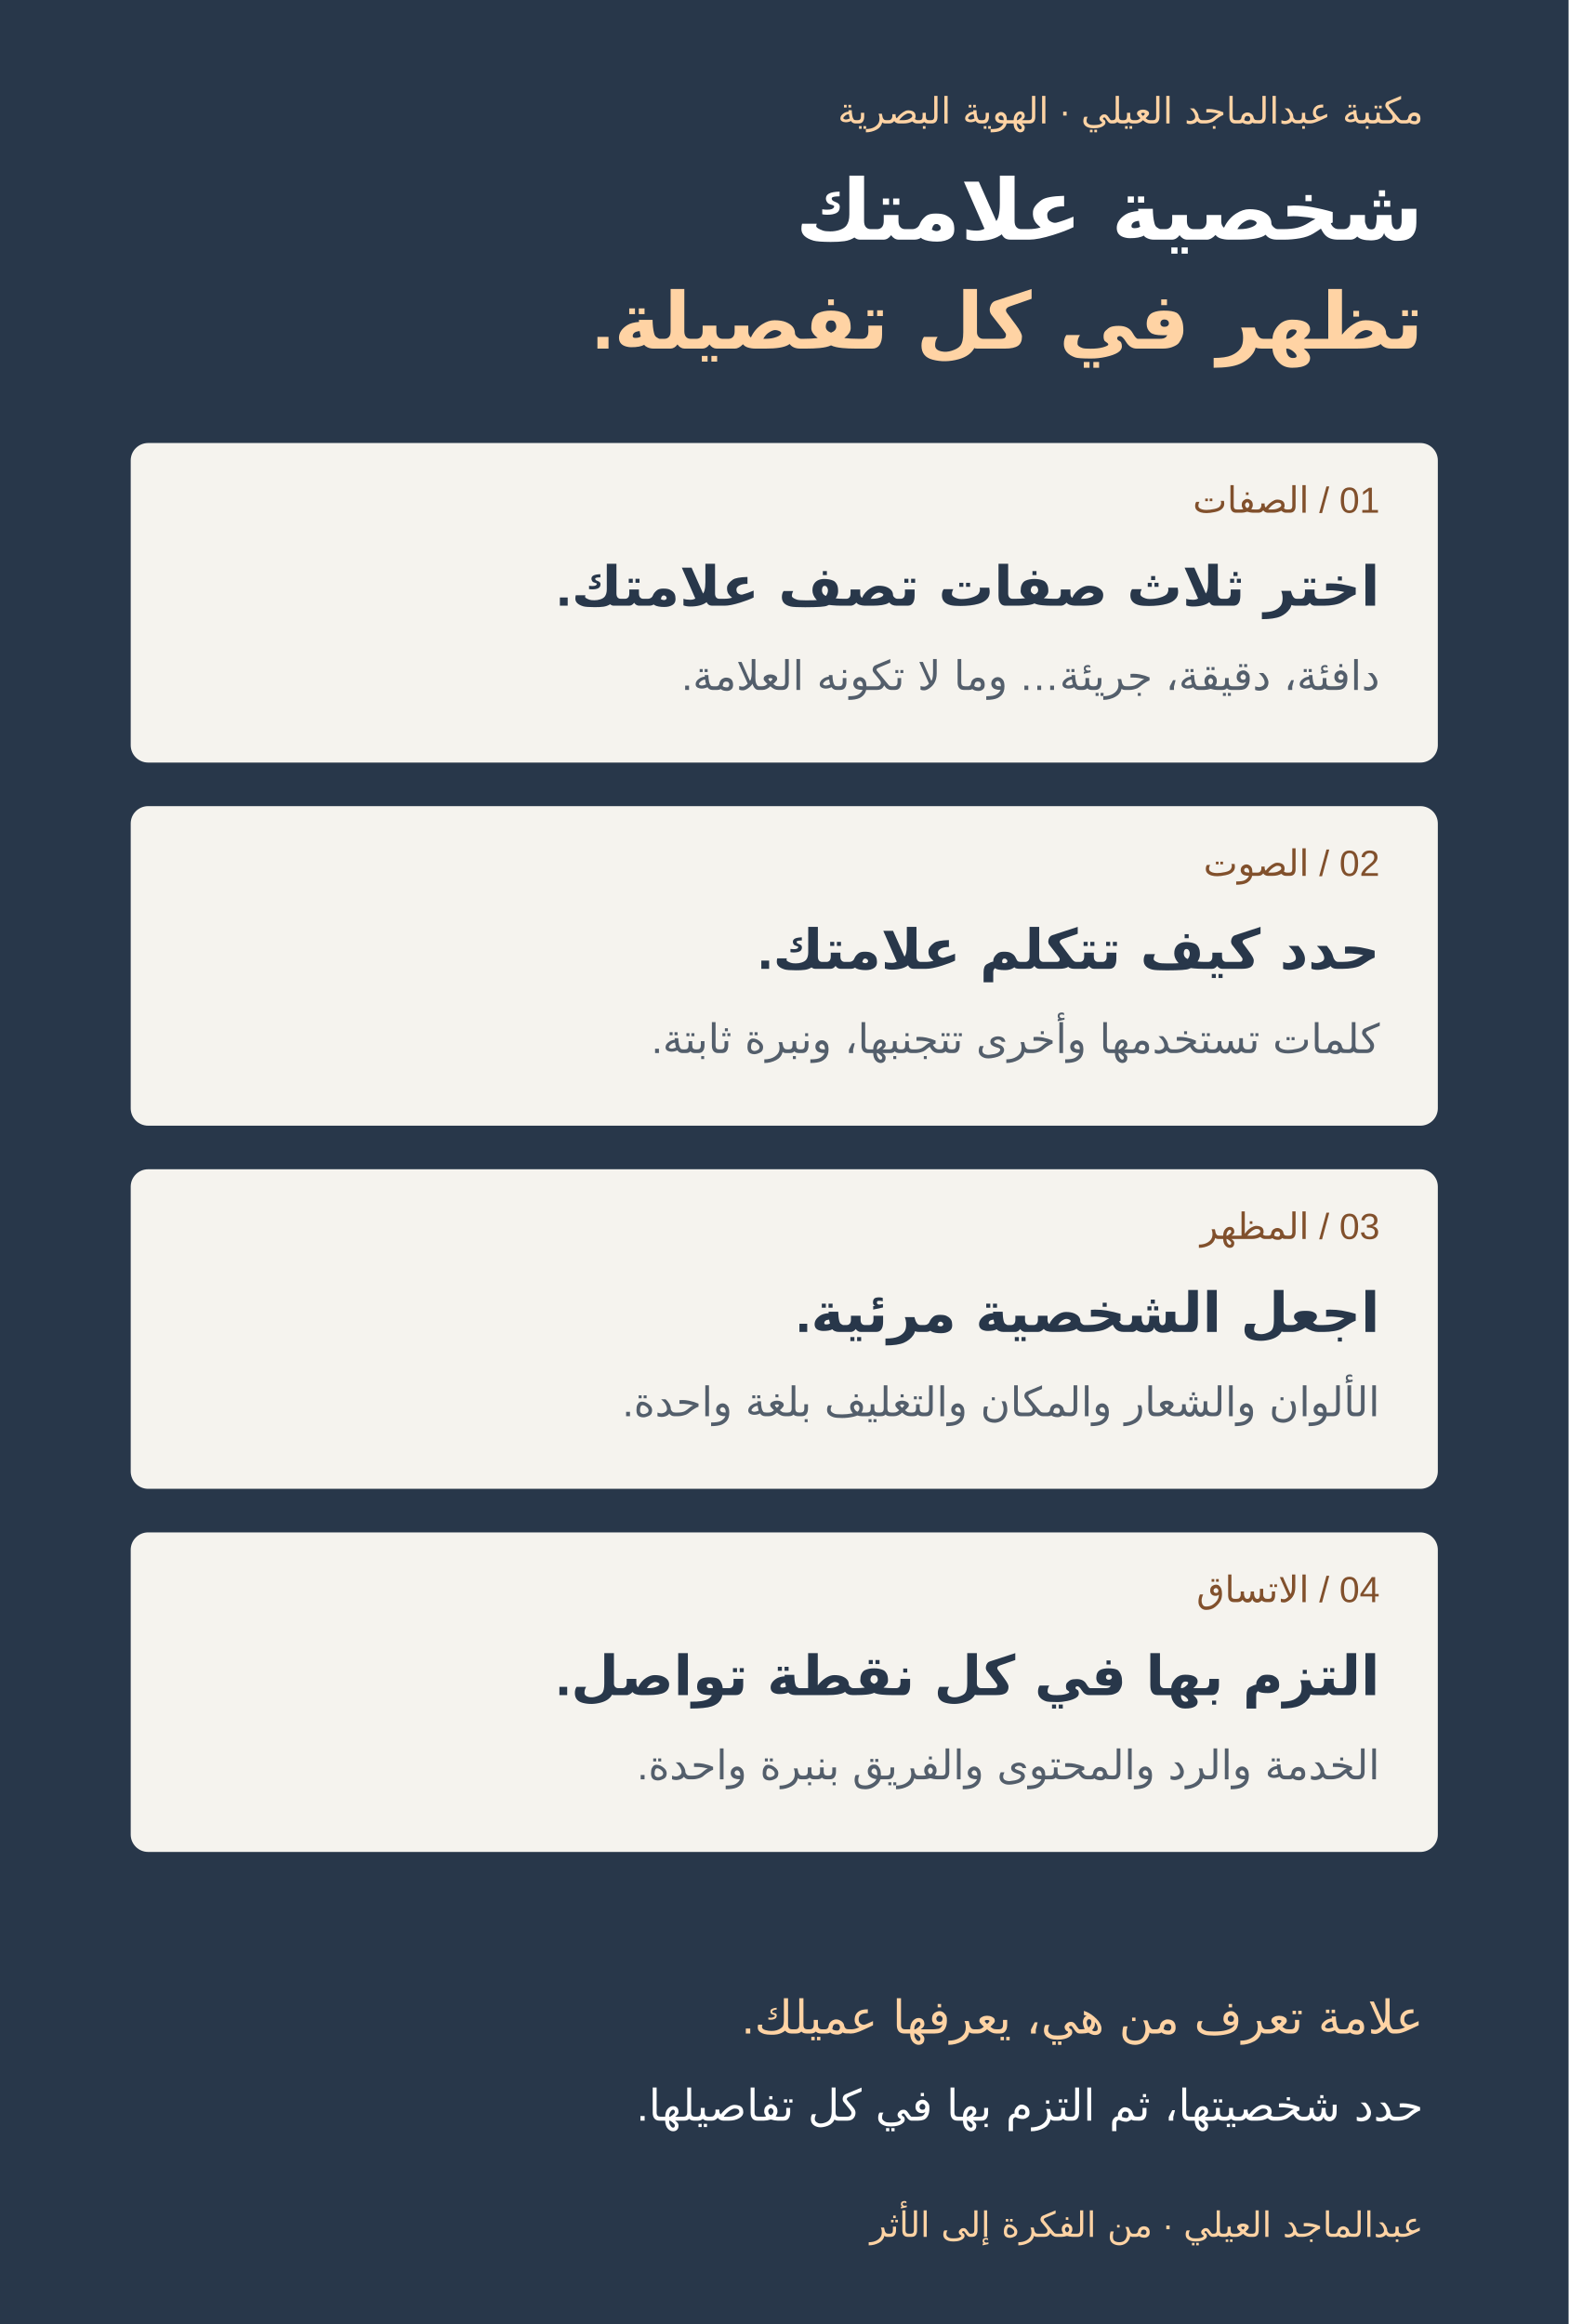
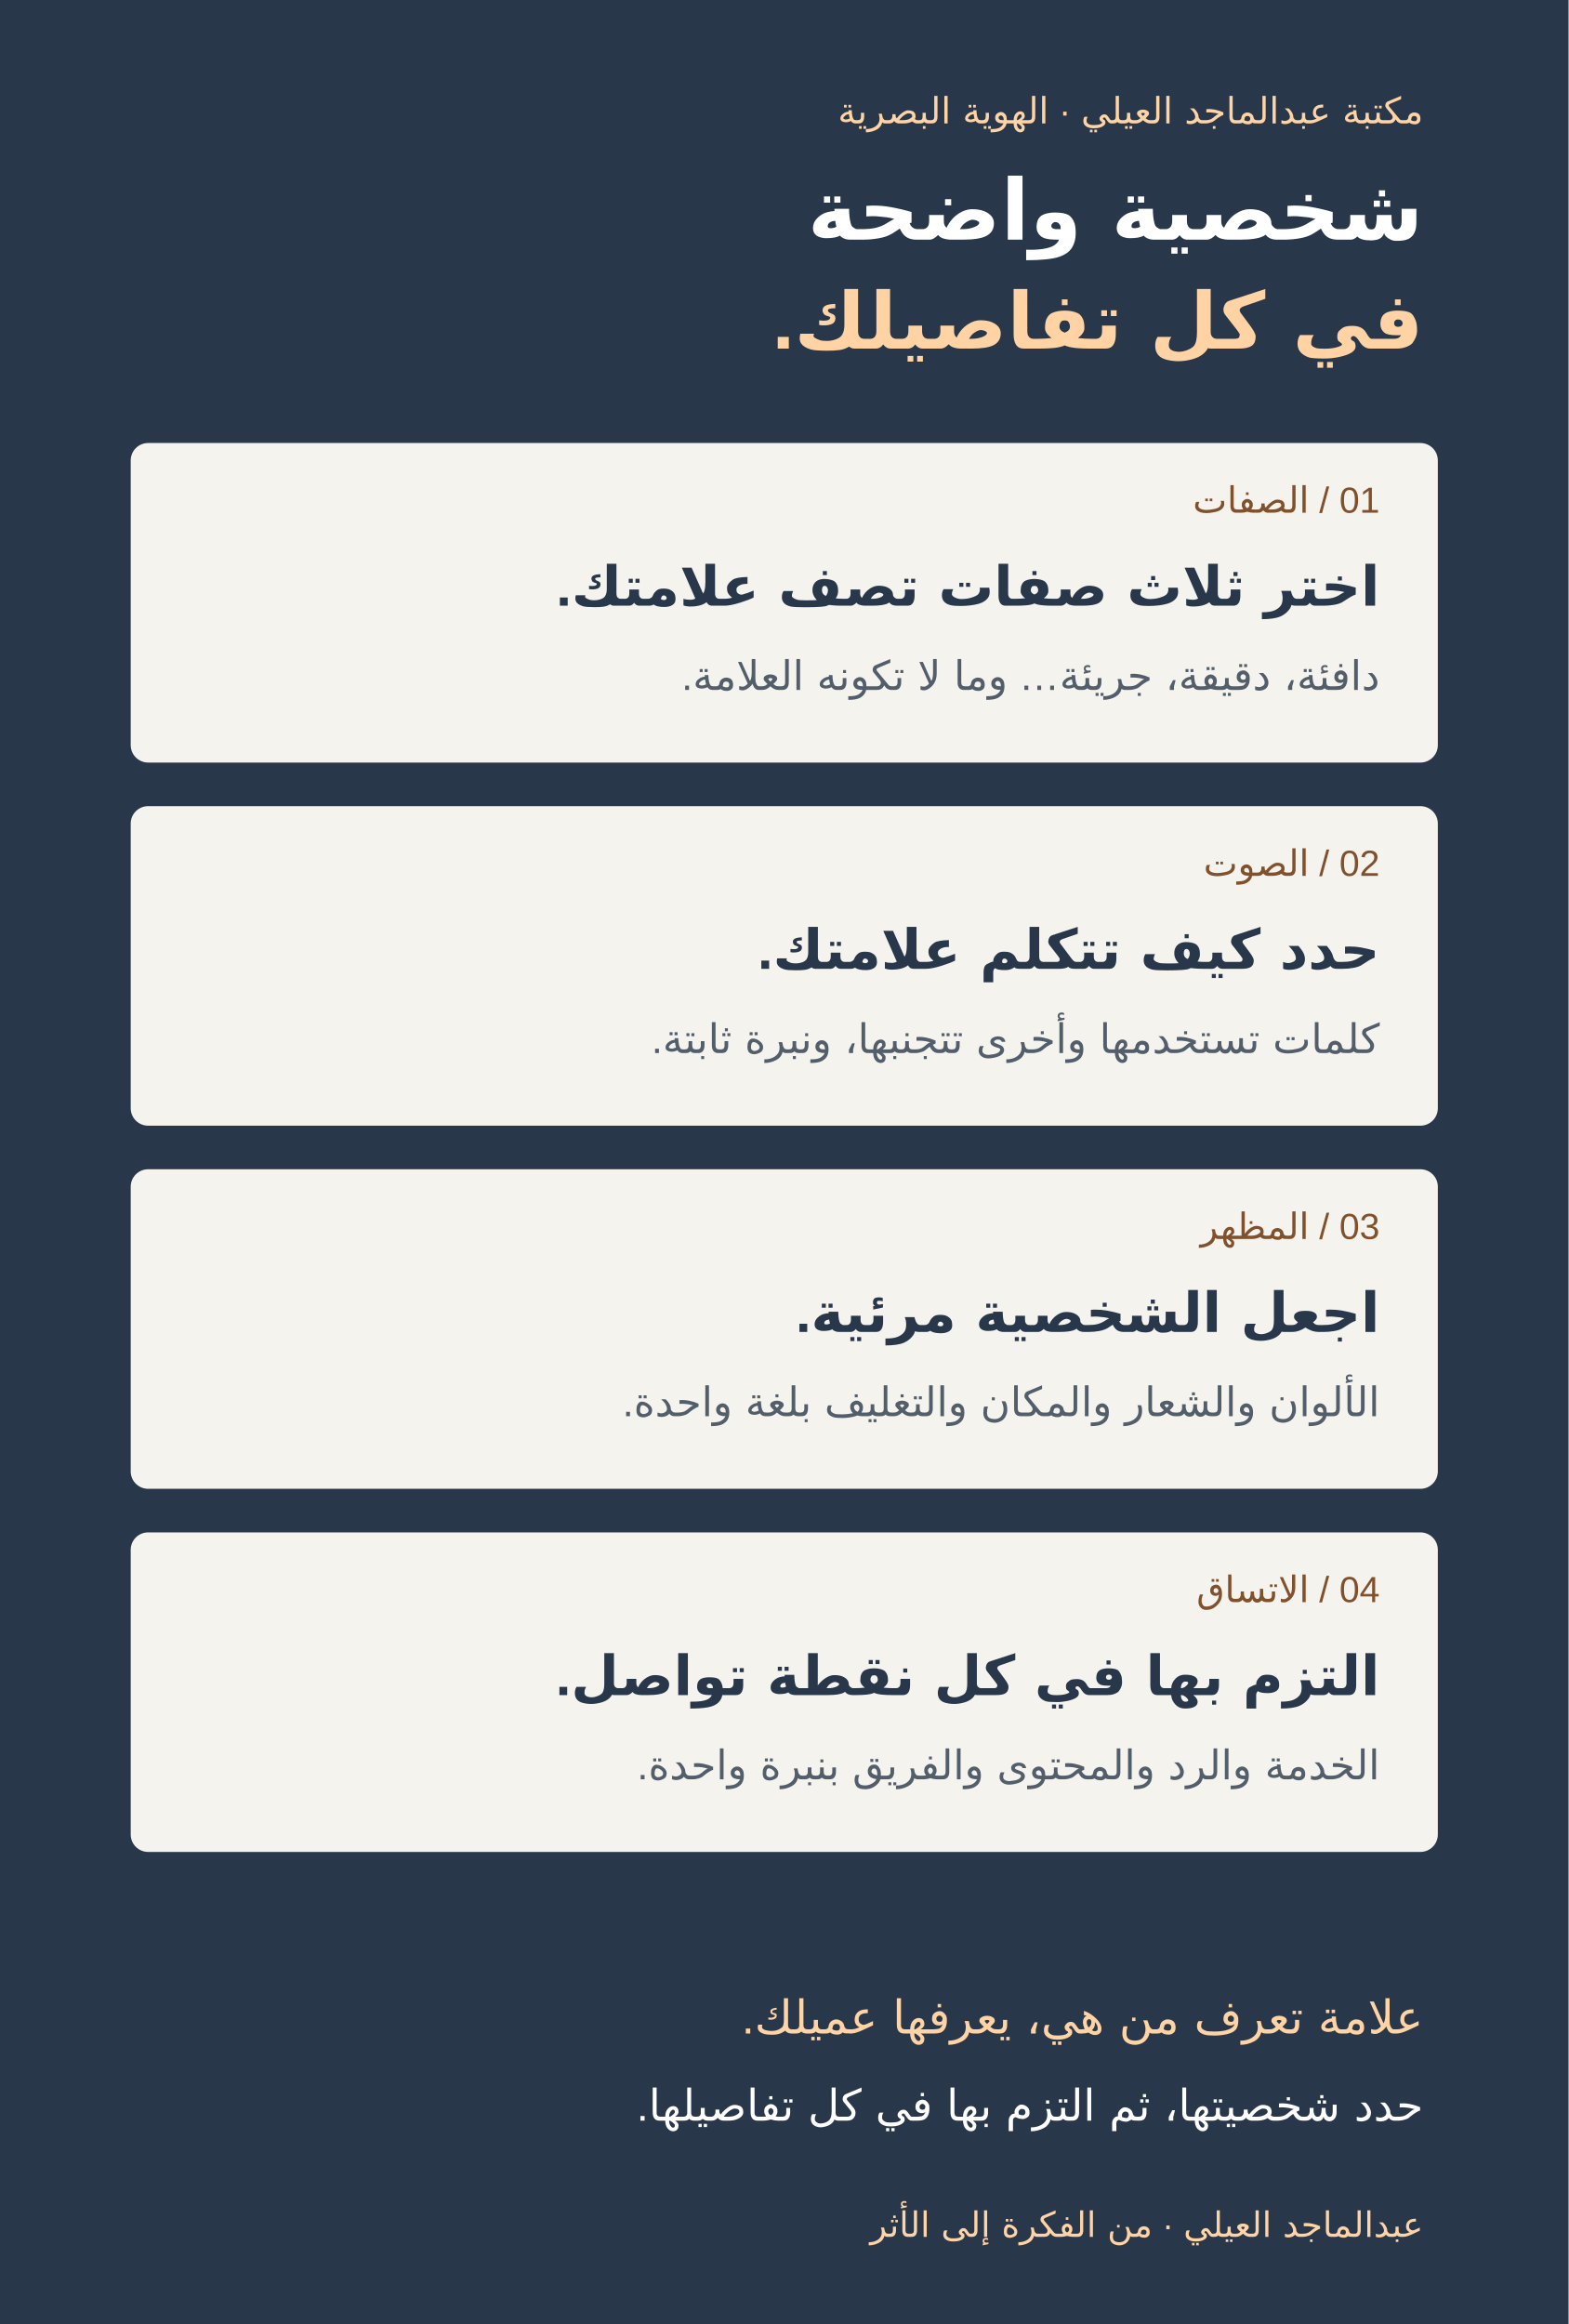
<svg xmlns="http://www.w3.org/2000/svg" width="1080" height="1600" viewBox="0 0 1080 1600" role="img" aria-labelledby="title desc">
  <rect width="1080" height="1600" fill="#28374a" />
  <g direction="rtl" text-anchor="start" font-family="Tahoma,Arial,sans-serif">
    <text x="980" y="85" fill="#ffd3a4" font-size="25">مكتبة عبدالماجد العيلي · الهوية البصرية</text>
-     <text x="980" y="165" fill="white" font-size="58" font-weight="bold">شخصية علامتك</text>
-     <text x="980" y="240" fill="#ffd3a4" font-size="54" font-weight="bold">تظهر في كل تفصيلة.</text>
+     <text x="980" y="165" fill="white" font-size="58" font-weight="bold">شخصية واضحة</text>
+     <text x="980" y="240" fill="#ffd3a4" font-size="54" font-weight="bold">في كل تفاصيلك.</text>
    <rect x="90" y="305" width="900" height="220" rx="12" fill="#f5f3ee" />
    <text x="950" y="353" font-size="25" fill="#81502c">01 / الصفات</text>
    <text x="950" y="417" font-size="38" font-weight="bold" fill="#28374a">اختر ثلاث صفات تصف علامتك.</text>
    <text x="950" y="475" font-size="28" fill="#535e6b">دافئة، دقيقة، جريئة… وما لا تكونه العلامة.</text>
    <rect x="90" y="555" width="900" height="220" rx="12" fill="#f5f3ee" />
    <text x="950" y="603" font-size="25" fill="#81502c">02 / الصوت</text>
    <text x="950" y="667" font-size="38" font-weight="bold" fill="#28374a">حدد كيف تتكلم علامتك.</text>
    <text x="950" y="725" font-size="28" fill="#535e6b">كلمات تستخدمها وأخرى تتجنبها، ونبرة ثابتة.</text>
    <rect x="90" y="805" width="900" height="220" rx="12" fill="#f5f3ee" />
    <text x="950" y="853" font-size="25" fill="#81502c">03 / المظهر</text>
    <text x="950" y="917" font-size="38" font-weight="bold" fill="#28374a">اجعل الشخصية مرئية.</text>
    <text x="950" y="975" font-size="28" fill="#535e6b">الألوان والشعار والمكان والتغليف بلغة واحدة.</text>
    <rect x="90" y="1055" width="900" height="220" rx="12" fill="#f5f3ee" />
    <text x="950" y="1103" font-size="25" fill="#81502c">04 / الاتساق</text>
    <text x="950" y="1167" font-size="38" font-weight="bold" fill="#28374a">التزم بها في كل نقطة تواصل.</text>
    <text x="950" y="1225" font-size="28" fill="#535e6b">الخدمة والرد والمحتوى والفريق بنبرة واحدة.</text>
    <text x="980" y="1400" fill="#ffd3a4" font-size="32">علامة تعرف من هي، يعرفها عميلك.</text>
    <text x="980" y="1460" fill="white" font-size="30">حدد شخصيتها، ثم التزم بها في كل تفاصيلها.</text>
    <text x="980" y="1540" fill="#ffd3a4" font-size="24">عبدالماجد العيلي · من الفكرة إلى الأثر</text>
  </g>
</svg>
